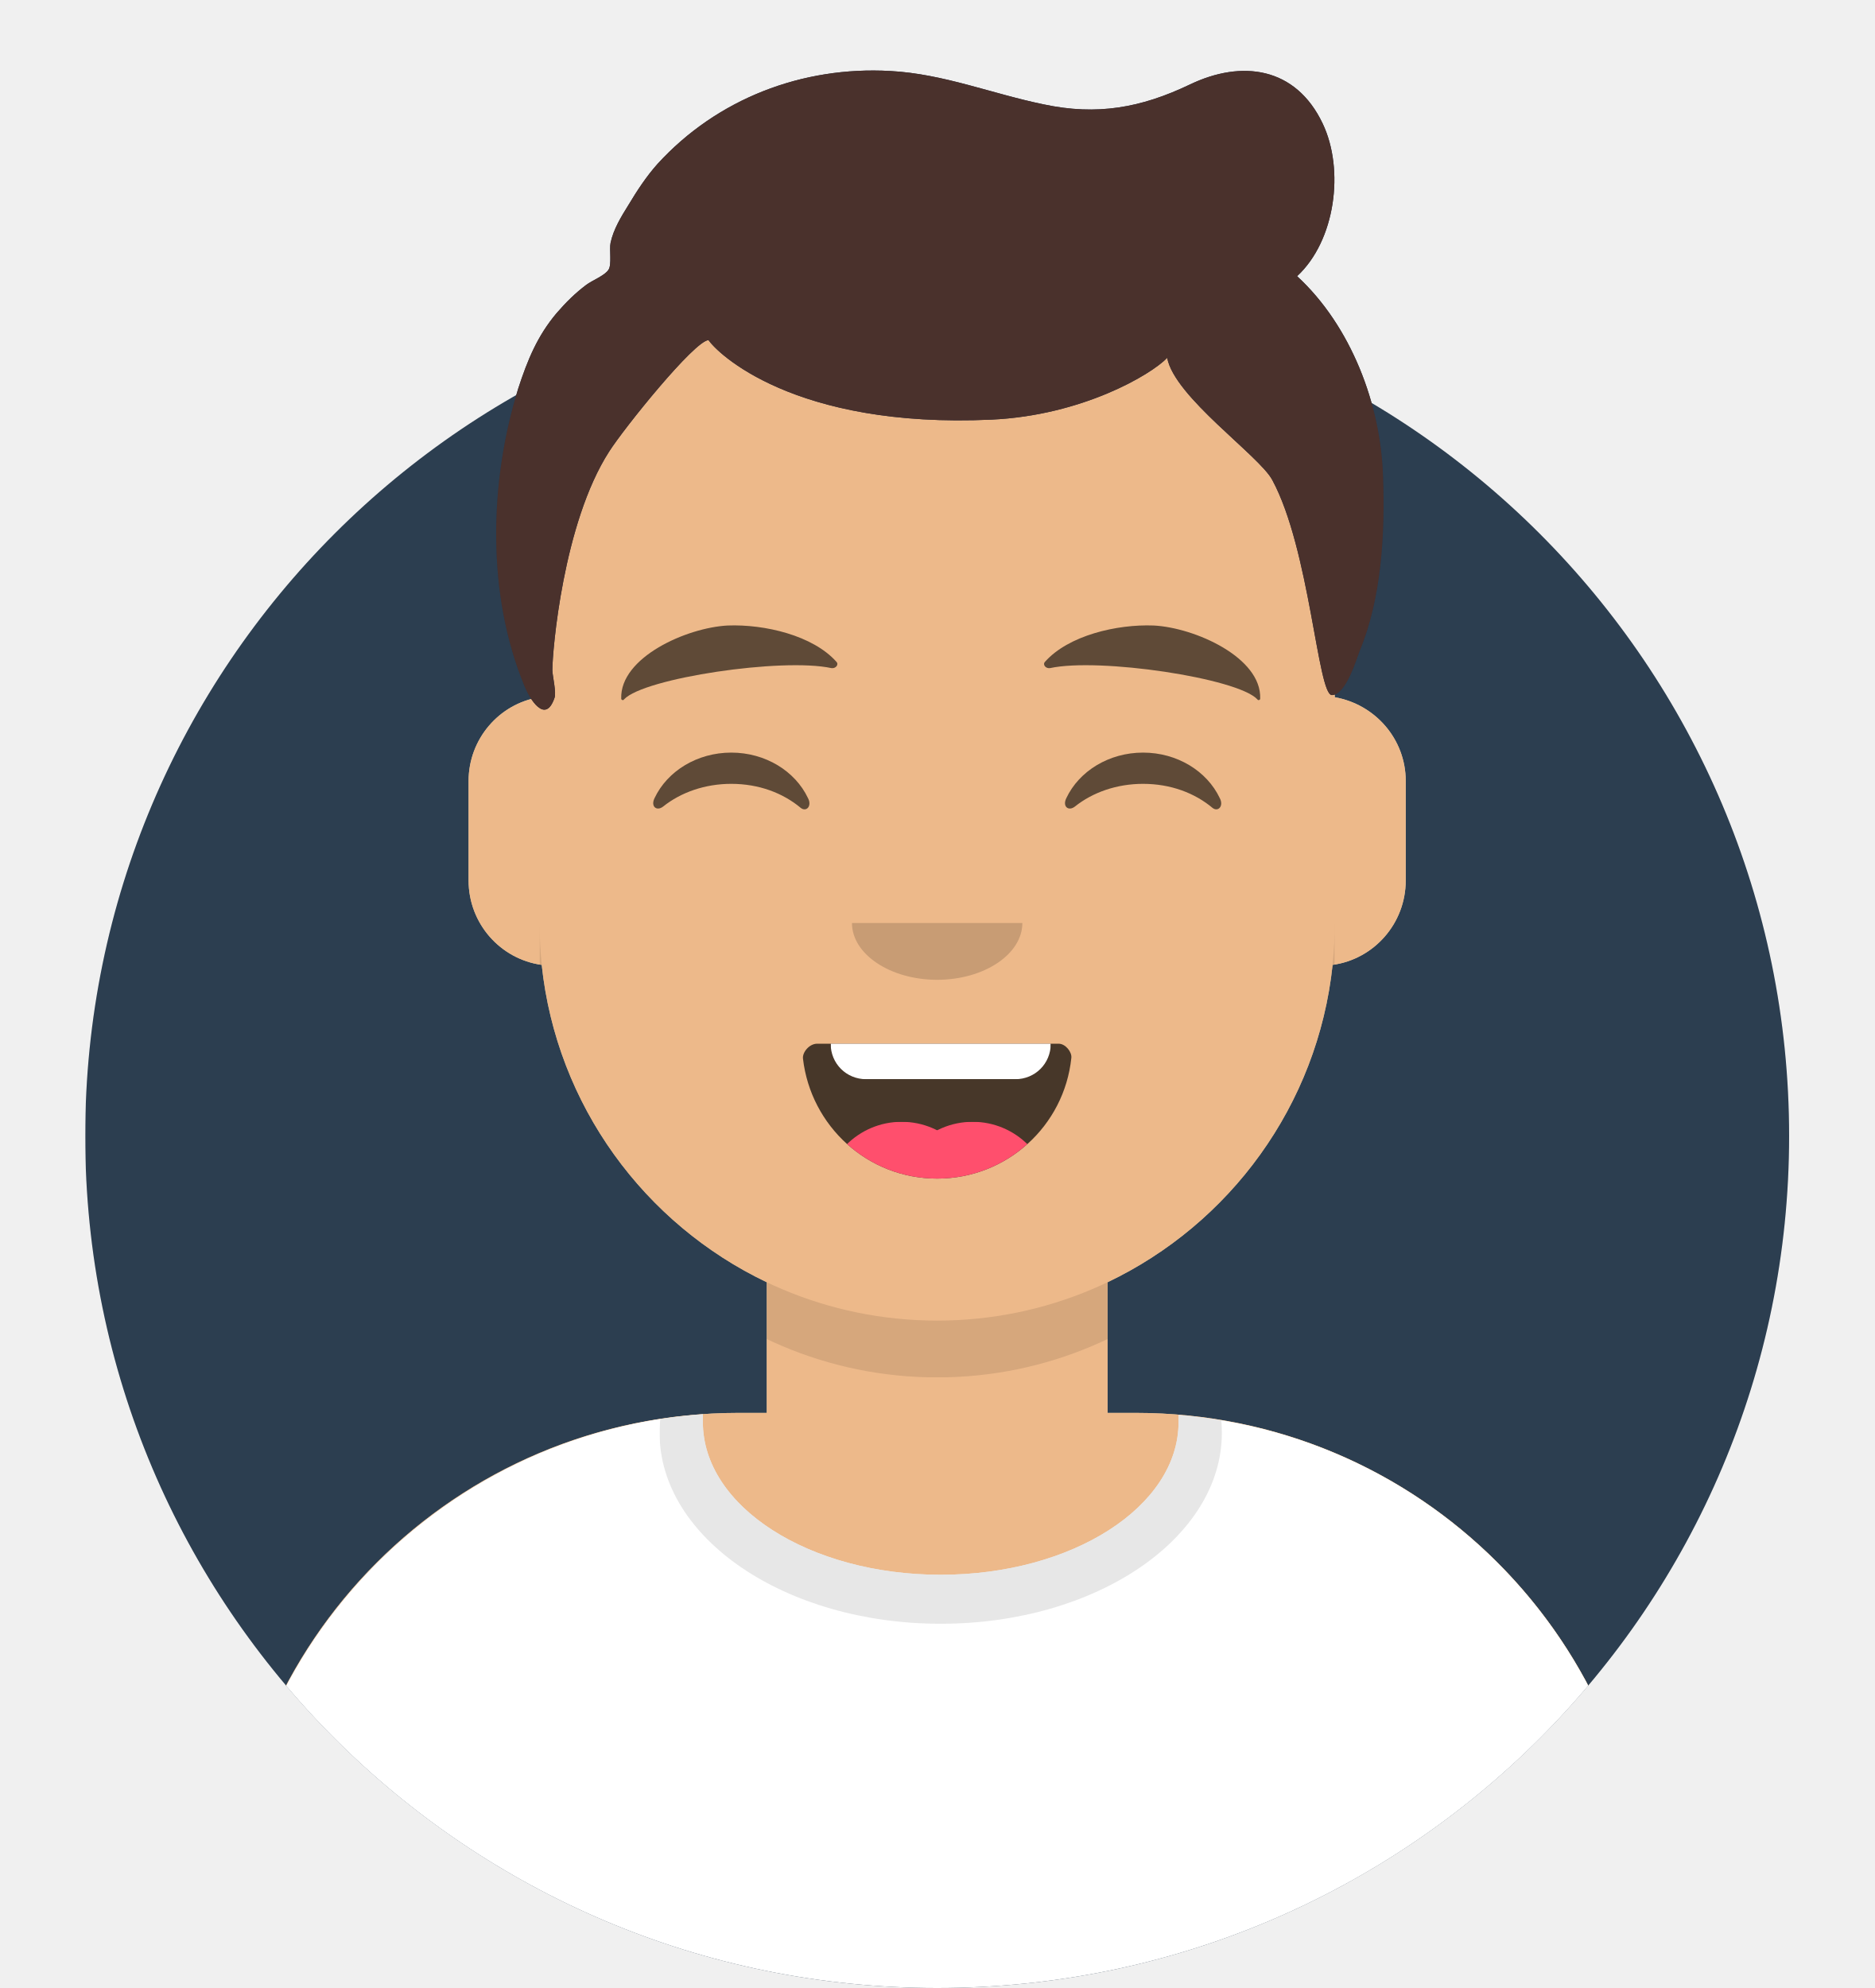
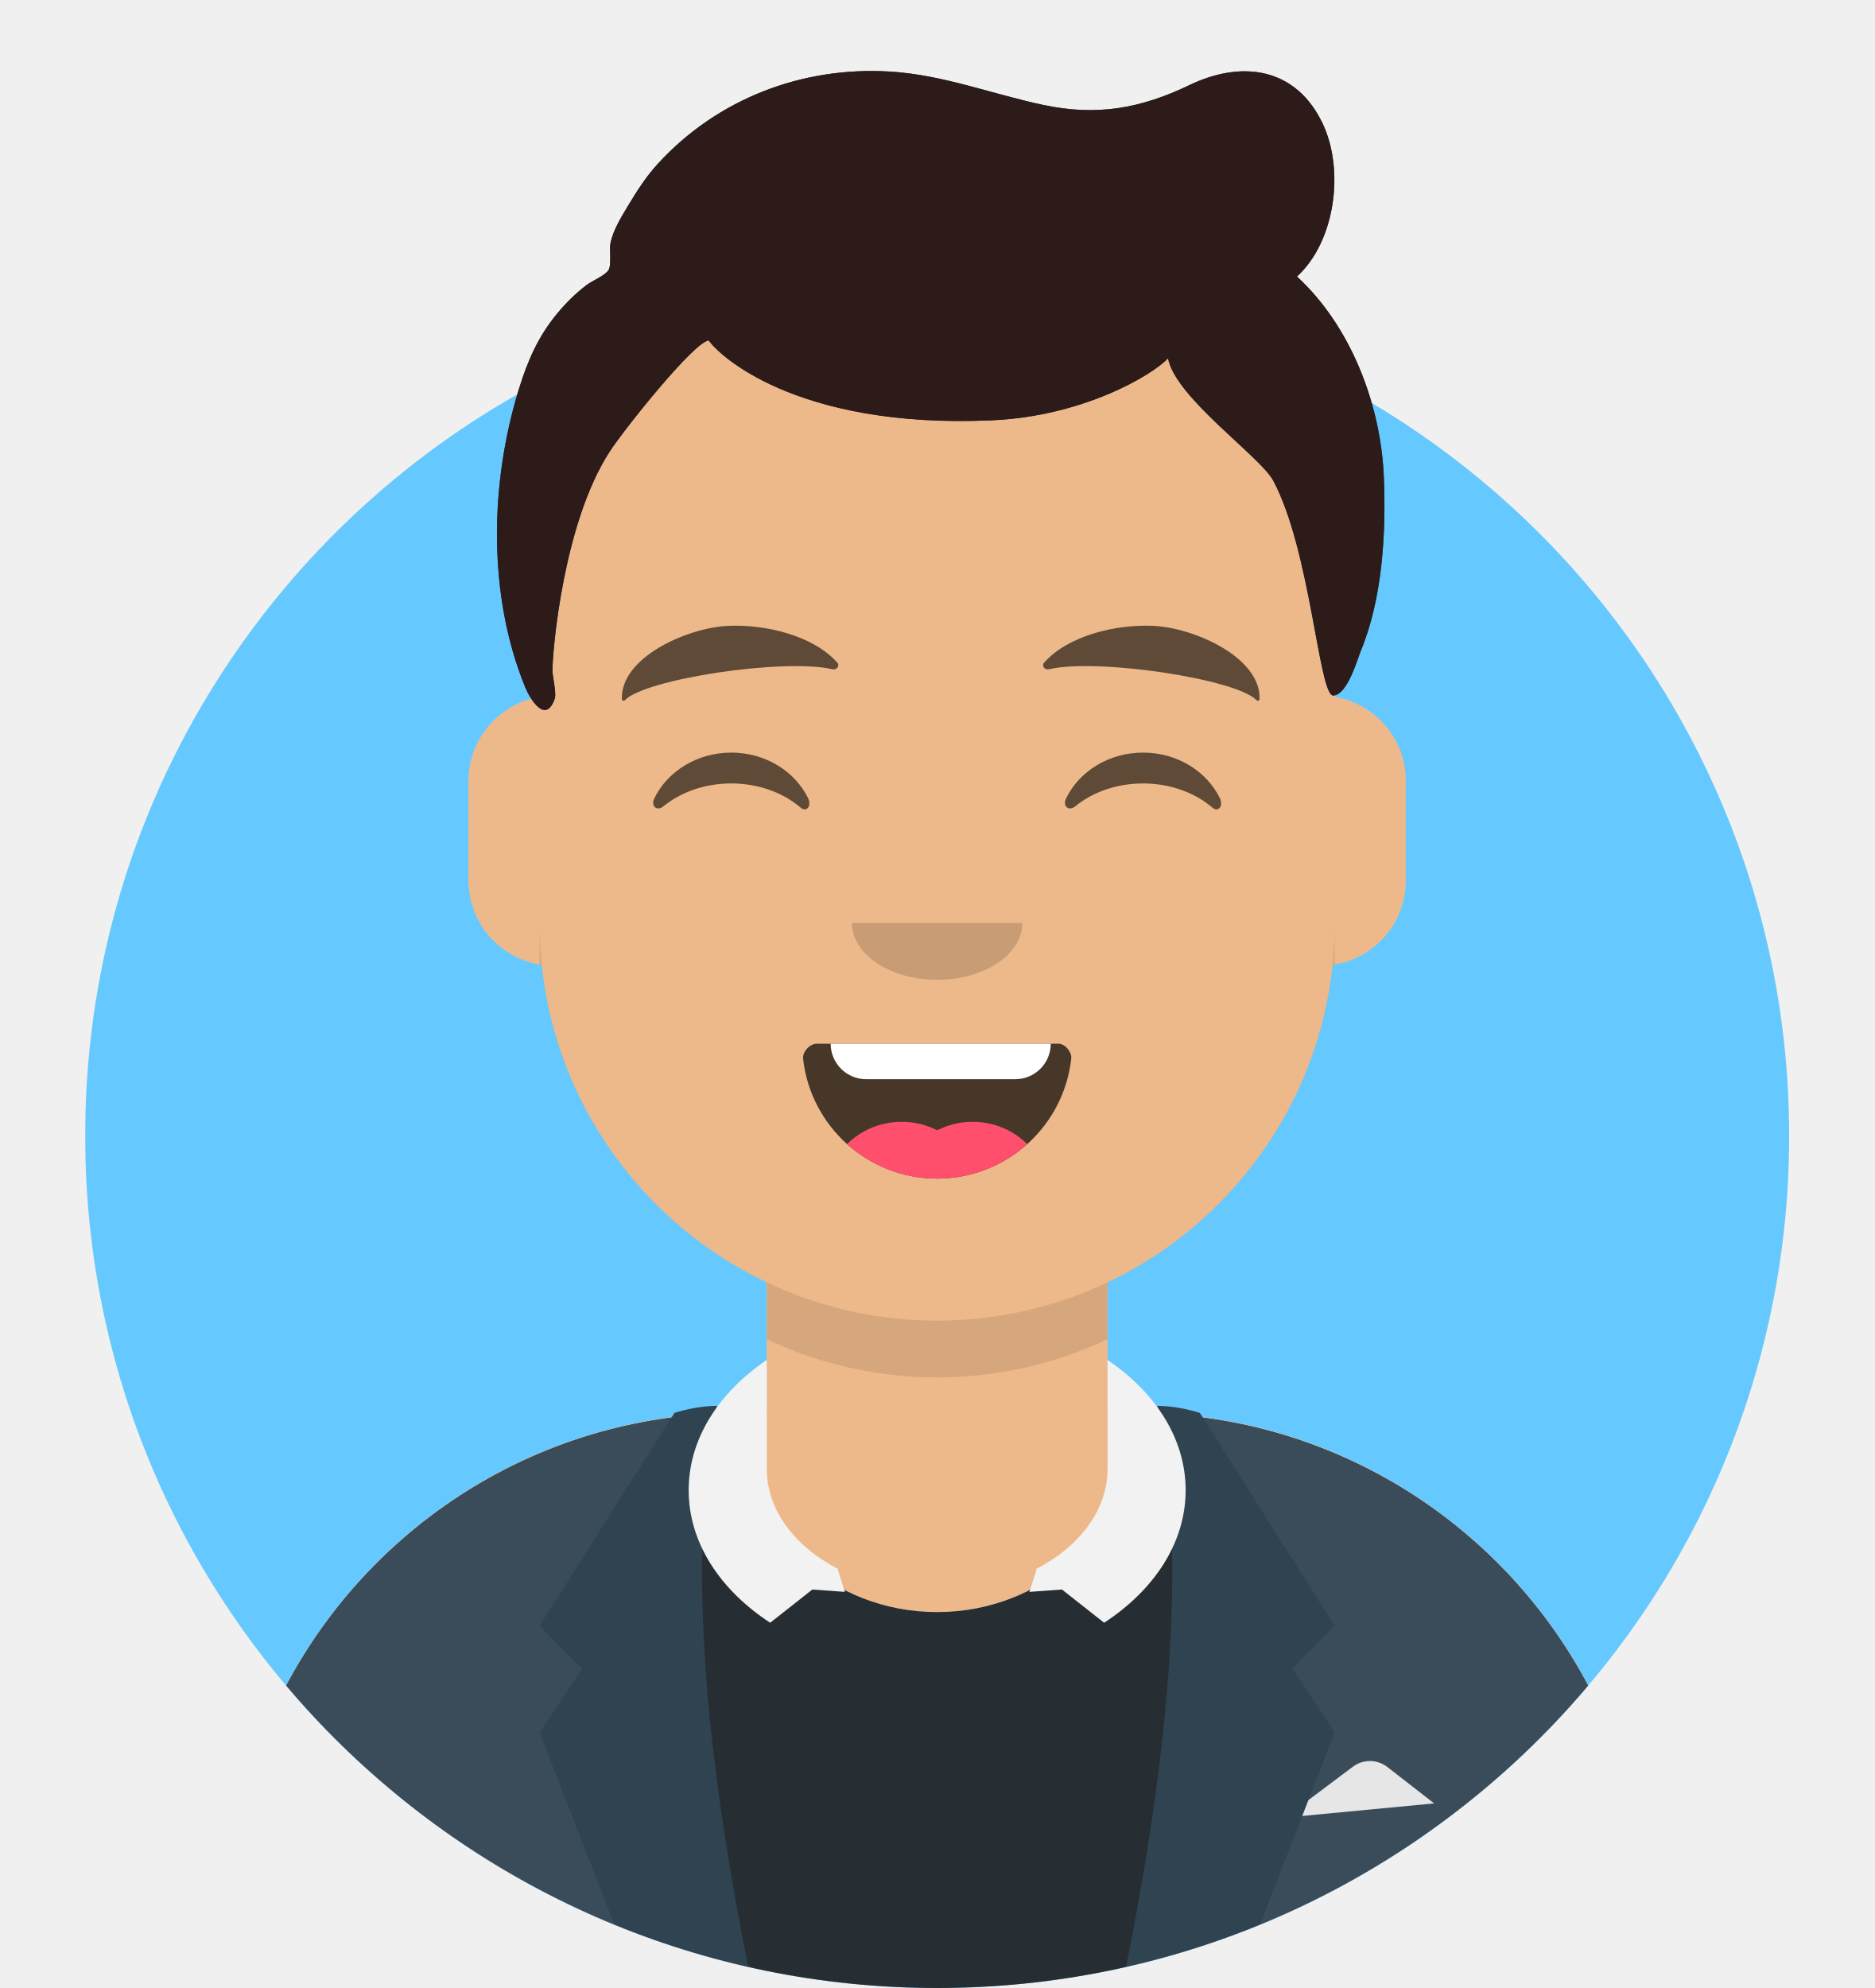
- <svg xmlns="http://www.w3.org/2000/svg" version="1.1" id="Layer_1" x="0px" y="0px" viewBox="0 0 264 280" style="enable-background:new 0 0 264 280;" xml:space="preserve">
-   <style type="text/css">
- 	.st0{fill-rule:evenodd;clip-rule:evenodd;fill:#E6E6E6;}
- 	.st1{filter:url(#Adobe_OpacityMaskFilter);}
- 	.st2{fill-rule:evenodd;clip-rule:evenodd;fill:#FFFFFF;}
- 	.st3{mask:url(#mask-2_1_);}
- 	.st4{fill-rule:evenodd;clip-rule:evenodd;fill:#2C3E50;}
- 	.st5{filter:url(#Adobe_OpacityMaskFilter_1_);}
- 	.st6{mask:url(#mask-4_1_);}
- 	.st7{fill-rule:evenodd;clip-rule:evenodd;fill:#D0C6AC;}
- 	.st8{filter:url(#Adobe_OpacityMaskFilter_2_);}
- 	.st9{mask:url(#mask-6_1_);}
- 	.st10{fill-rule:evenodd;clip-rule:evenodd;fill:#EDB98A;}
- 	.st11{filter:url(#Adobe_OpacityMaskFilter_3_);}
- 	.st12{mask:url(#mask-6_2_);fill-rule:evenodd;clip-rule:evenodd;fill-opacity:0.1;}
- 	.st13{filter:url(#Adobe_OpacityMaskFilter_4_);}
- 	.st14{mask:url(#react-mask-952_1_);}
- 	.st15{filter:url(#Adobe_OpacityMaskFilter_5_);}
- 	.st16{opacity:0.6;mask:url(#react-mask-952_2_);}
- 	.st17{fill-rule:evenodd;clip-rule:evenodd;fill-opacity:0.16;}
- 	.st18{fill-rule:evenodd;clip-rule:evenodd;fill-opacity:0.7;}
- 	.st19{filter:url(#Adobe_OpacityMaskFilter_6_);}
- 	.st20{mask:url(#react-mask-934_1_);fill-rule:evenodd;clip-rule:evenodd;fill:#FFFFFF;}
- 	.st21{filter:url(#Adobe_OpacityMaskFilter_7_);}
- 	.st22{mask:url(#react-mask-934_2_);}
- 	.st23{fill-rule:evenodd;clip-rule:evenodd;fill:#FF4F6D;}
- 	.st24{fill-rule:evenodd;clip-rule:evenodd;fill-opacity:0.6;}
- 	.st25{filter:url(#Adobe_OpacityMaskFilter_8_);}
- 	.st26{mask:url(#react-mask-925_1_);}
- 	.st27{fill-rule:evenodd;clip-rule:evenodd;fill:#28354B;}
- 	.st28{filter:url(#Adobe_OpacityMaskFilter_9_);}
- 	.st29{mask:url(#react-mask-924_1_);}
- 	.st30{fill-rule:evenodd;clip-rule:evenodd;fill:#4A312C;}
- </style>
-   <g>
-     <g transform="translate(-825, -1100)">
+ <svg xmlns="http://www.w3.org/2000/svg" xmlns:xlink="http://www.w3.org/1999/xlink" width="264px" height="280px" viewBox="0 0 264 280" version="1.1">
+   <defs>
+     <circle id="path-1" cx="120" cy="120" r="120" />
+     <path d="M12,160 C12,226.274 65.726,280 132,280 C198.274,280 252,226.274 252,160 L264,160 L264,-1.42108547e-14 L-3.19744231e-14,-1.42108547e-14 L-3.19744231e-14,160 L12,160 Z" id="path-3" />
+     <path d="M124,144.611 L124,163 L128,163 L128,163 C167.765,163 200,195.235 200,235 L200,244 L0,244 L0,235 C-4.86974701e-15,195.235 32.235,163 72,163 L72,163 L76,163 L76,144.611 C58.763,136.422 46.372,119.687 44.305,99.881 C38.48,99.058 34,94.052 34,88 L34,74 C34,68.054 38.325,63.118 44,62.166 L44,56 L44,56 C44,25.072 69.072,5.68137151e-15 100,0 L100,0 L100,0 C130.928,-5.68137151e-15 156,25.072 156,56 L156,62.166 C161.675,63.118 166,68.054 166,74 L166,88 C166,94.052 161.52,99.058 155.695,99.881 C153.628,119.687 141.237,136.422 124,144.611 Z" id="path-5" />
+   </defs>
+   <g id="Avataaar" stroke="none" stroke-width="1" fill="none" fill-rule="evenodd">
+     <g transform="translate(-825, -1100)" id="Avataaar/Circle">
      <g transform="translate(825, 1100)">
-         <g id="Circle" transform="translate(12, 40)">
-           <g id="Circle-Background">
-             <circle class="st0" cx="120" cy="120" r="120" />
-           </g>
-           <defs>
-             <filter id="Adobe_OpacityMaskFilter" filterUnits="userSpaceOnUse" x="0" y="0" width="240" height="240">
-               <feColorMatrix type="matrix" values="1 0 0 0 0  0 1 0 0 0  0 0 1 0 0  0 0 0 1 0" />
-             </filter>
-           </defs>
-           <mask maskUnits="userSpaceOnUse" x="0" y="0" width="240" height="240" id="mask-2_1_">
-             <g class="st1">
-               <circle id="path-1_1_" class="st2" cx="120" cy="120" r="120" />
-             </g>
+         <g id="Circle" stroke-width="1" fill-rule="evenodd" transform="translate(12, 40)">
+           <mask id="mask-2" fill="white">
+             <use xlink:href="#path-1" />
          </mask>
-           <g class="st3">
-             <rect class="st4" width="240" height="240" />
+           <use id="Circle-Background" fill="#E6E6E6" xlink:href="#path-1" />
+           <g id="Color/Palette/Blue-01" mask="url(#mask-2)" fill="#65C9FF">
+             <rect id="🖍Color" x="0" y="0" width="240" height="240" />
          </g>
        </g>
-         <g id="Mask">
- 			</g>
-         <defs>
-           <filter id="Adobe_OpacityMaskFilter_1_" filterUnits="userSpaceOnUse" x="-1" y="0" width="265" height="280">
-             <feColorMatrix type="matrix" values="1 0 0 0 0  0 1 0 0 0  0 0 1 0 0  0 0 0 1 0" />
-           </filter>
-         </defs>
-         <mask maskUnits="userSpaceOnUse" x="-1" y="0" width="265" height="280" id="mask-4_1_">
-           <g class="st5">
-             <path id="path-3_1_" class="st2" d="M12,160c0,66.3,53.7,120,120,120s120-53.7,120-120h12V0H0v160H12z" />
-           </g>
+         <mask id="mask-4" fill="white">
+           <use xlink:href="#path-3" />
        </mask>
-         <g id="Avataaar" class="st6">
+         <g id="Mask" />
+         <g id="Avataaar" stroke-width="1" fill-rule="evenodd" mask="url(#mask-4)">
          <g id="Body" transform="translate(32, 36)">
-             <g>
-               <path class="st7" d="M124,144.6V163h4l0,0c39.8,0,72,32.2,72,72v9H0v-9c0-39.8,32.2-72,72-72l0,0h4v-18.4        c-17.2-8.2-29.6-24.9-31.7-44.7C38.5,99.1,34,94.1,34,88V74c0-5.9,4.3-10.9,10-11.8V56l0,0c0-30.9,25.1-56,56-56l0,0l0,0        c30.9,0,56,25.1,56,56v6.2c5.7,1,10,5.9,10,11.8v14c0,6.1-4.5,11.1-10.3,11.9C153.6,119.7,141.2,136.4,124,144.6z" />
-             </g>
-             <defs>
-               <filter id="Adobe_OpacityMaskFilter_2_" filterUnits="userSpaceOnUse" x="-32" y="0" width="264" height="244">
-                 <feColorMatrix type="matrix" values="1 0 0 0 0  0 1 0 0 0  0 0 1 0 0  0 0 0 1 0" />
-               </filter>
-             </defs>
-             <mask maskUnits="userSpaceOnUse" x="-32" y="0" width="264" height="244" id="mask-6_1_">
-               <g class="st8">
-                 <path id="path-5_1_" class="st2" d="M124,144.6V163h4l0,0c39.8,0,72,32.2,72,72v9H0v-9c0-39.8,32.2-72,72-72l0,0h4v-18.4         c-17.2-8.2-29.6-24.9-31.7-44.7C38.5,99.1,34,94.1,34,88V74c0-5.9,4.3-10.9,10-11.8V56l0,0c0-30.9,25.1-56,56-56l0,0l0,0         c30.9,0,56,25.1,56,56v6.2c5.7,1,10,5.9,10,11.8v14c0,6.1-4.5,11.1-10.3,11.9C153.6,119.7,141.2,136.4,124,144.6z" />
-               </g>
+             <mask id="mask-6" fill="white">
+               <use xlink:href="#path-5" />
            </mask>
-             <g class="st9">
-               <g id="Color" transform="translate(-32, 0)">
-                 <rect class="st10" width="264" height="244" />
+             <use fill="#D0C6AC" xlink:href="#path-5" />
+             <g id="Skin/👶🏽-03-Brown" mask="url(#mask-6)" fill="#EDB98A">
+               <g transform="translate(-32, 0)" id="Color">
+                 <rect x="0" y="0" width="264" height="244" />
              </g>
            </g>
+             <path d="M156,79 L156,102 C156,132.928 130.928,158 100,158 C69.072,158 44,132.928 44,102 L44,79 L44,94 C44,124.928 69.072,150 100,150 C130.928,150 156,124.928 156,94 L156,79 Z" id="Neck-Shadow" fill-opacity="0.1" fill="#000000" mask="url(#mask-6)" />
+           </g>
+           <g id="Clothing/Blazer-+-Sweater" transform="translate(0, 170)">
            <defs>
-               <filter id="Adobe_OpacityMaskFilter_3_" filterUnits="userSpaceOnUse" x="44" y="79" width="112" height="79">
-                 <feColorMatrix type="matrix" values="1 0 0 0 0  0 1 0 0 0  0 0 1 0 0  0 0 0 1 0" />
-               </filter>
+               <path d="M105.192,29.052 L104,29.052 L104,29.052 C64.235,29.052 32,61.287 32,101.052 L32,110 L232,110 L232,101.052 C232,61.287 199.765,29.052 160,29.052 L160,29.052 L158.808,29.052 C158.935,30.035 159,31.036 159,32.052 C159,45.859 146.912,57.052 132,57.052 C117.088,57.052 105,45.859 105,32.052 C105,31.036 105.065,30.035 105.192,29.052 Z" id="react-path-101" />
            </defs>
-             <mask maskUnits="userSpaceOnUse" x="44" y="79" width="112" height="79" id="mask-6_2_">
-               <g class="st11">
-                 <path id="path-5_2_" class="st2" d="M124,144.6V163h4l0,0c39.8,0,72,32.2,72,72v9H0v-9c0-39.8,32.2-72,72-72l0,0h4v-18.4         c-17.2-8.2-29.6-24.9-31.7-44.7C38.5,99.1,34,94.1,34,88V74c0-5.9,4.3-10.9,10-11.8V56l0,0c0-30.9,25.1-56,56-56l0,0l0,0         c30.9,0,56,25.1,56,56v6.2c5.7,1,10,5.9,10,11.8v14c0,6.1-4.5,11.1-10.3,11.9C153.6,119.7,141.2,136.4,124,144.6z" />
-               </g>
+             <mask id="react-mask-102" fill="white">
+               <use xlink:href="#react-path-101" />
            </mask>
-             <path id="Neck-Shadow" class="st12" d="M156,79v23c0,30.9-25.1,56-56,56s-56-25.1-56-56V79v15c0,30.9,25.1,56,56,56       s56-25.1,56-56V79z" />
+             <use id="Clothes" fill="#E6E6E6" fill-rule="evenodd" xlink:href="#react-path-101" />
+             <g id="Color/Palette/Black" mask="url(#react-mask-102)" fill-rule="evenodd" fill="#262E33">
+               <rect id="🖍Color" x="0" y="0" width="264" height="110" />
+             </g>
+             <g id="Blazer" stroke-width="1" fill-rule="evenodd" transform="translate(32, 28)">
+               <path d="M68.785,1.122 C30.512,2.804 1.24427139e-14,34.365 0,73.052 L0,82 L69.362,82 C65.961,69.92 64,55.709 64,40.5 C64,26.173 65.74,12.731 68.785,1.122 Z M131.638,82 L200,82 L200,73.052 C200,34.707 170.025,3.363 132.229,1.174 C135.265,12.771 137,26.194 137,40.5 C137,55.709 135.039,69.92 131.638,82 Z" id="Saco" fill="#3A4C5A" />
+               <path d="M149,58 L158.556,50.833 L158.556,50.833 C159.999,49.751 161.988,49.768 163.412,50.876 L170,56 L149,58 Z" id="Pocket-hanky" fill="#E6E6E6" />
+               <path d="M69,1.13686838e-13 C65,19.333 66.667,46.667 74,82 L58,82 L44,46 L50,37 L44,31 L63,1 C65.028,0.369 67.028,0.036 69,1.13686838e-13 Z" id="Wing" fill="#2F4351" />
+               <path d="M151,1.13686838e-13 C147,19.333 148.667,46.667 156,82 L140,82 L126,46 L132,37 L126,31 L145,1 C147.028,0.369 149.028,0.036 151,1.13686838e-13 Z" id="Wing" fill="#2F4351" transform="translate(141, 41) scale(-1, 1) translate(-141, -41) " />
+             </g>
+             <path d="M156,21.539 C162.772,26.136 167,32.656 167,39.888 C167,47.289 162.572,53.945 155.52,58.556 L149.579,53.876 L145,54.208 L146,51.057 L145.922,50.996 C152.022,47.853 156,42.7 156,36.877 L156,21.539 Z M108,21.539 C101.228,26.136 97,32.656 97,39.888 C97,47.289 101.428,53.945 108.48,58.556 L114.421,53.876 L119,54.208 L118,51.057 L118.078,50.996 C111.978,47.853 108,42.7 108,36.877 L108,21.539 Z" id="Collar" fill="#F2F2F2" fill-rule="evenodd" />
          </g>
-           <g transform="translate(0, 170)">
-             <g id="Clothes">
-               <path class="st0" d="M166,29.3c37,3,66,34,66,71.8v8.9H32v-8.9C32,63,61.6,31.8,99,29.2c0,0.4,0,0.7,0,1.1        c0,11.9,15,21.5,33.5,21.5S166,42.2,166,30.3C166,30,166,29.6,166,29.3z" />
-             </g>
-             <defs>
-               <filter id="Adobe_OpacityMaskFilter_4_" filterUnits="userSpaceOnUse" x="0" y="0" width="264" height="110">
-                 <feColorMatrix type="matrix" values="1 0 0 0 0  0 1 0 0 0  0 0 1 0 0  0 0 0 1 0" />
-               </filter>
-             </defs>
-             <mask maskUnits="userSpaceOnUse" x="0" y="0" width="264" height="110" id="react-mask-952_1_">
-               <g class="st13">
-                 <path id="react-path-951_1_" class="st2" d="M166,29.3c37,3,66,34,66,71.8v8.9H32v-8.9C32,63,61.6,31.8,99,29.2         c0,0.4,0,0.7,0,1.1c0,11.9,15,21.5,33.5,21.5S166,42.2,166,30.3C166,30,166,29.6,166,29.3z" />
-               </g>
-             </mask>
-             <g class="st14">
-               <rect class="st2" width="264" height="110" />
-             </g>
-             <defs>
-               <filter id="Adobe_OpacityMaskFilter_5_" filterUnits="userSpaceOnUse" x="92.9" y="4.9" width="79.3" height="53.8">
-                 <feColorMatrix type="matrix" values="1 0 0 0 0  0 1 0 0 0  0 0 1 0 0  0 0 0 1 0" />
-               </filter>
-             </defs>
-             <mask maskUnits="userSpaceOnUse" x="92.9" y="4.9" width="79.3" height="53.8" id="react-mask-952_2_">
-               <g class="st15">
-                 <path id="react-path-951_2_" class="st2" d="M166,29.3c37,3,66,34,66,71.8v8.9H32v-8.9C32,63,61.6,31.8,99,29.2         c0,0.4,0,0.7,0,1.1c0,11.9,15,21.5,33.5,21.5S166,42.2,166,30.3C166,30,166,29.6,166,29.3z" />
-               </g>
-             </mask>
-             <g id="Shadowy" class="st16">
-               <g transform="translate(92, 4)">
-                 <ellipse class="st17" cx="40.5" cy="27.8" rx="39.6" ry="26.9" />
-               </g>
-             </g>
-           </g>
-           <g id="Face" transform="translate(76, 82)">
-             <g transform="translate(2, 52)">
-               <g id="Mouth">
-                 <path class="st18" d="M35.1,15.1C36.2,24.6,44.2,32,54,32c9.8,0,17.9-7.4,18.9-17c0.1-0.8-0.8-2-1.8-2c-14.9,0-26.3,0-34,0         C36,13,35,14.2,35.1,15.1z" />
-               </g>
+           <g id="Face" transform="translate(76, 82)" fill="#000000">
+             <g id="Mouth/Smile" transform="translate(2, 52)">
              <defs>
-                 <filter id="Adobe_OpacityMaskFilter_6_" filterUnits="userSpaceOnUse" x="39" y="2" width="31" height="16">
-                   <feColorMatrix type="matrix" values="1 0 0 0 0  0 1 0 0 0  0 0 1 0 0  0 0 0 1 0" />
-                 </filter>
+                 <path d="M35.118,15.128 C36.176,24.62 44.226,32 54,32 C63.804,32 71.874,24.574 72.892,15.04 C72.974,14.273 72.117,13 71.043,13 C56.149,13 44.738,13 37.087,13 C36.007,13 35.012,14.178 35.118,15.128 Z" id="react-path-103" />
              </defs>
-               <mask maskUnits="userSpaceOnUse" x="39" y="2" width="31" height="16" id="react-mask-934_1_">
-                 <g class="st19">
-                   <path id="react-path-933_1_" class="st2" d="M35.1,15.1C36.2,24.6,44.2,32,54,32c9.8,0,17.9-7.4,18.9-17          c0.1-0.8-0.8-2-1.8-2c-14.9,0-26.3,0-34,0C36,13,35,14.2,35.1,15.1z" />
-                 </g>
+               <mask id="react-mask-104" fill="white">
+                 <use xlink:href="#react-path-103" />
              </mask>
-               <path id="Teeth" class="st20" d="M44,2h21c2.8,0,5,2.2,5,5v6c0,2.8-2.2,5-5,5H44c-2.8,0-5-2.2-5-5V7C39,4.2,41.2,2,44,2z" />
-               <defs>
-                 <filter id="Adobe_OpacityMaskFilter_7_" filterUnits="userSpaceOnUse" x="38" y="24" width="32" height="22">
-                   <feColorMatrix type="matrix" values="1 0 0 0 0  0 1 0 0 0  0 0 1 0 0  0 0 0 1 0" />
-                 </filter>
-               </defs>
-               <mask maskUnits="userSpaceOnUse" x="38" y="24" width="32" height="22" id="react-mask-934_2_">
-                 <g class="st21">
-                   <path id="react-path-933_2_" class="st2" d="M35.1,15.1C36.2,24.6,44.2,32,54,32c9.8,0,17.9-7.4,18.9-17          c0.1-0.8-0.8-2-1.8-2c-14.9,0-26.3,0-34,0C36,13,35,14.2,35.1,15.1z" />
-                 </g>
-               </mask>
-               <g id="Tongue" class="st22">
+               <use id="Mouth" fill-opacity="0.7" fill="#000000" fill-rule="evenodd" xlink:href="#react-path-103" />
+               <rect id="Teeth" fill="#FFFFFF" fill-rule="evenodd" mask="url(#react-mask-104)" x="39" y="2" width="31" height="16" rx="5" />
+               <g id="Tongue" stroke-width="1" fill-rule="evenodd" mask="url(#react-mask-104)" fill="#FF4F6D">
                <g transform="translate(38, 24)">
-                   <circle class="st23" cx="11" cy="11" r="11" />
-                   <circle class="st23" cx="21" cy="11" r="11" />
+                   <circle cx="11" cy="11" r="11" />
+                   <circle cx="21" cy="11" r="11" />
                </g>
              </g>
            </g>
-             <g transform="translate(28, 40)">
-               <path id="Nose" class="st17" d="M16,8c0,4.4,5.4,8,12,8l0,0c6.6,0,12-3.6,12-8" />
+             <g id="Nose/Default" transform="translate(28, 40)" fill-opacity="0.16">
+               <path d="M16,8 C16,12.418 21.373,16 28,16 L28,16 C34.627,16 40,12.418 40,8" id="Nose" />
            </g>
-             <g transform="translate(0, 8)">
-               <path id="Squint" class="st24" d="M16.2,22.4C18,18.6,22.2,16,27,16c4.8,0,9,2.6,10.8,6.4c0.6,1.1-0.2,2-1,1.4        c-2.5-2.1-5.9-3.4-9.8-3.4c-3.7,0-7.1,1.2-9.6,3.2C16.5,24.3,15.6,23.6,16.2,22.4z" />
-               <path class="st24" d="M74.2,22.4C76,18.6,80.2,16,85,16c4.8,0,9,2.6,10.8,6.4c0.6,1.1-0.2,2-1,1.4c-2.5-2.1-5.9-3.4-9.8-3.4        c-3.7,0-7.1,1.2-9.6,3.2C74.5,24.3,73.6,23.6,74.2,22.4z" />
+             <g id="Eyes/Happy-😁" transform="translate(0, 8)" fill-opacity="0.6">
+               <path d="M16.16,22.447 C18.007,18.649 22.164,16 26.998,16 C31.814,16 35.959,18.63 37.815,22.407 C38.367,23.529 37.582,24.447 36.791,23.767 C34.34,21.66 30.859,20.344 26.998,20.344 C23.257,20.344 19.874,21.579 17.438,23.572 C16.547,24.3 15.62,23.558 16.16,22.447 Z" id="Squint" />
+               <path d="M74.16,22.447 C76.007,18.649 80.164,16 84.998,16 C89.814,16 93.959,18.63 95.815,22.407 C96.367,23.529 95.582,24.447 94.791,23.767 C92.34,21.66 88.859,20.344 84.998,20.344 C81.257,20.344 77.874,21.579 75.438,23.572 C74.547,24.3 73.62,23.558 74.16,22.447 Z" id="Squint" />
            </g>
-             <g>
-               <path id="Eyebrow" class="st24" d="M26.5,6.1c-5.8,0.3-15.2,4.5-15,10.3c0,0.2,0.3,0.3,0.4,0.1c2.8-3,22.3-5.9,29.2-4.4        c0.6,0.1,1.1-0.5,0.7-0.9C38.5,7.5,31.7,5.9,26.5,6.1" />
-               <path class="st24" d="M86.5,6.1c5.8,0.3,15.2,4.5,15,10.3c0,0.2-0.3,0.3-0.4,0.1c-2.8-3-22.3-5.9-29.2-4.4        c-0.6,0.1-1.1-0.5-0.7-0.9C74.5,7.5,81.3,5.9,86.5,6.1" />
+             <g id="Eyebrow/Natural/Default-Natural" fill-opacity="0.6">
+               <path d="M26.039,6.21 C20.278,6.983 11.293,12.005 12.044,17.818 C12.069,18.008 12.357,18.067 12.481,17.908 C14.967,14.72 34.193,10.037 41.194,11.015 C41.835,11.104 42.258,10.443 41.821,10.03 C38.077,6.495 31.2,5.512 26.039,6.21" id="Eyebrow" transform="translate(27, 12) rotate(5) translate(-27, -12) " />
+               <path d="M85.039,6.21 C79.278,6.983 70.293,12.005 71.044,17.818 C71.069,18.008 71.357,18.067 71.481,17.908 C73.967,14.72 93.193,10.037 100.194,11.015 C100.835,11.104 101.258,10.443 100.821,10.03 C97.077,6.495 90.2,5.512 85.039,6.21" id="Eyebrow" transform="translate(86, 12) scale(-1, 1) rotate(5) translate(-86, -12) " />
            </g>
          </g>
-           <g id="Top">
+           <g id="Top" stroke-width="1" fill-rule="evenodd">
            <defs>
-               <filter id="Adobe_OpacityMaskFilter_8_" filterUnits="userSpaceOnUse" x="-1" y="0" width="264" height="280">
-                 <feColorMatrix type="matrix" values="1 0 0 0 0  0 1 0 0 0  0 0 1 0 0  0 0 0 1 0" />
+               <rect id="react-path-76" x="0" y="0" width="264" height="280" />
+               <path d="M183.68,38.949 C189.086,33.999 190.387,23.962 187.318,17.449 C183.549,9.454 175.901,8.452 168.572,11.969 C161.664,15.284 155.515,16.388 147.95,14.782 C140.692,13.241 133.806,10.523 126.303,10.076 C113.978,9.343 102.003,13.915 93.603,23.129 C92,24.887 90.709,26.897 89.488,28.934 C88.512,30.564 87.411,32.313 86.995,34.192 C86.797,35.086 87.165,37.29 86.72,38.022 C86.239,38.812 84.424,39.537 83.651,40.124 C82.084,41.313 80.727,42.654 79.471,44.171 C76.805,47.393 75.338,50.758 74.103,54.743 C70.001,67.988 69.653,83.741 74.957,96.747 C75.664,98.481 77.855,102.099 79.143,98.385 C79.398,97.651 78.809,95.191 78.81,94.45 C78.815,91.73 80.316,73.721 86.857,63.633 C88.986,60.349 98.83,48.052 100.841,47.954 C101.906,49.646 112.721,60.462 140.783,59.195 C153.445,58.623 163.183,52.934 165.521,50.468 C166.549,56.001 178.513,64.284 180.336,67.692 C185.603,77.538 186.771,97.996 188.781,97.957 C190.791,97.919 192.234,92.72 192.648,91.727 C195.72,84.352 196.243,75.095 195.915,67.168 C195.488,56.966 191.277,45.942 183.68,38.949 Z" id="react-path-75" />
+               <filter x="-0.8%" y="-2.0%" width="101.5%" height="108.0%" filterUnits="objectBoundingBox" id="react-filter-72">
+                 <feOffset dx="0" dy="2" in="SourceAlpha" result="shadowOffsetOuter1" />
+                 <feColorMatrix values="0 0 0 0 0   0 0 0 0 0   0 0 0 0 0  0 0 0 0.16 0" type="matrix" in="shadowOffsetOuter1" result="shadowMatrixOuter1" />
+                 <feMerge>
+                   <feMergeNode in="shadowMatrixOuter1" />
+                   <feMergeNode in="SourceGraphic" />
+                 </feMerge>
              </filter>
            </defs>
-             <mask maskUnits="userSpaceOnUse" x="-1" y="0" width="264" height="280" id="react-mask-925_1_">
-               <g class="st25">
-                 <rect id="react-path-927_1_" class="st2" width="264" height="280" />
-               </g>
+             <mask id="react-mask-74" fill="white">
+               <use xlink:href="#react-path-76" />
            </mask>
-             <g class="st26">
+             <g id="Mask" />
+             <g id="Top/Short-Hair/Short-Waved" mask="url(#react-mask-74)">
              <g transform="translate(-1, 0)">
-                 <g id="Short-Hair">
-                   <path class="st27" d="M183.7,38.9c5.4-5,6.7-15,3.6-21.5c-3.8-8-11.4-9-18.7-5.5c-6.9,3.3-13.1,4.4-20.6,2.8          c-7.3-1.5-14.1-4.3-21.6-4.7C114,9.3,102,13.9,93.6,23.1c-1.6,1.8-2.9,3.8-4.1,5.8c-1,1.6-2.1,3.4-2.5,5.3          c-0.2,0.9,0.2,3.1-0.3,3.8c-0.5,0.8-2.3,1.5-3.1,2.1c-1.6,1.2-2.9,2.5-4.2,4c-2.7,3.2-4.1,6.6-5.4,10.6          c-4.1,13.2-4.5,29,0.9,42c0.7,1.7,2.9,5.4,4.2,1.6c0.3-0.7-0.3-3.2-0.3-3.9c0-2.7,1.5-20.7,8-30.8c2.1-3.3,12-15.6,14-15.7          c1.1,1.7,11.9,12.5,39.9,11.2c12.7-0.6,22.4-6.3,24.7-8.7c1,5.5,13,13.8,14.8,17.2c5.3,9.8,6.4,30.3,8.4,30.3          s3.5-5.2,3.9-6.2c3.1-7.4,3.6-16.6,3.3-24.6C195.5,57,191.3,45.9,183.7,38.9z" />
-                 </g>
-                 <defs>
-                   <filter id="Adobe_OpacityMaskFilter_9_" filterUnits="userSpaceOnUse" x="0" y="0" width="264" height="280">
-                     <feColorMatrix type="matrix" values="1 0 0 0 0  0 1 0 0 0  0 0 1 0 0  0 0 0 1 0" />
-                   </filter>
-                 </defs>
-                 <mask maskUnits="userSpaceOnUse" x="0" y="0" width="264" height="280" id="react-mask-924_1_">
-                   <g class="st28">
-                     <path id="react-path-926_1_" class="st2" d="M183.7,38.9c5.4-5,6.7-15,3.6-21.5c-3.8-8-11.4-9-18.7-5.5           c-6.9,3.3-13.1,4.4-20.6,2.8c-7.3-1.5-14.1-4.3-21.6-4.7C114,9.3,102,13.9,93.6,23.1c-1.6,1.8-2.9,3.8-4.1,5.8           c-1,1.6-2.1,3.4-2.5,5.3c-0.2,0.9,0.2,3.1-0.3,3.8c-0.5,0.8-2.3,1.5-3.1,2.1c-1.6,1.2-2.9,2.5-4.2,4           c-2.7,3.2-4.1,6.6-5.4,10.6c-4.1,13.2-4.5,29,0.9,42c0.7,1.7,2.9,5.4,4.2,1.6c0.3-0.7-0.3-3.2-0.3-3.9           c0-2.7,1.5-20.7,8-30.8c2.1-3.3,12-15.6,14-15.7c1.1,1.7,11.9,12.5,39.9,11.2c12.7-0.6,22.4-6.3,24.7-8.7           c1,5.5,13,13.8,14.8,17.2c5.3,9.8,6.4,30.3,8.4,30.3s3.5-5.2,3.9-6.2c3.1-7.4,3.6-16.6,3.3-24.6           C195.5,57,191.3,45.9,183.7,38.9z" />
-                   </g>
+                 <mask id="react-mask-73" fill="white">
+                   <use xlink:href="#react-path-75" />
                </mask>
-                 <g class="st29">
-                   <g transform="translate(0, 0) ">
-                     <rect class="st30" width="264" height="280" />
+                 <use id="Short-Hair" stroke="none" fill="#28354B" fill-rule="evenodd" xlink:href="#react-path-75" />
+                 <g id="Skin/👶🏽-03-Brown" mask="url(#react-mask-73)" fill="#2C1B18">
+                   <g transform="translate(0, 0) " id="Color">
+                     <rect x="0" y="0" width="264" height="280" />
                  </g>
                </g>
              </g>
            </g>
          </g>
        </g>
      </g>
    </g>
  </g>
</svg>
